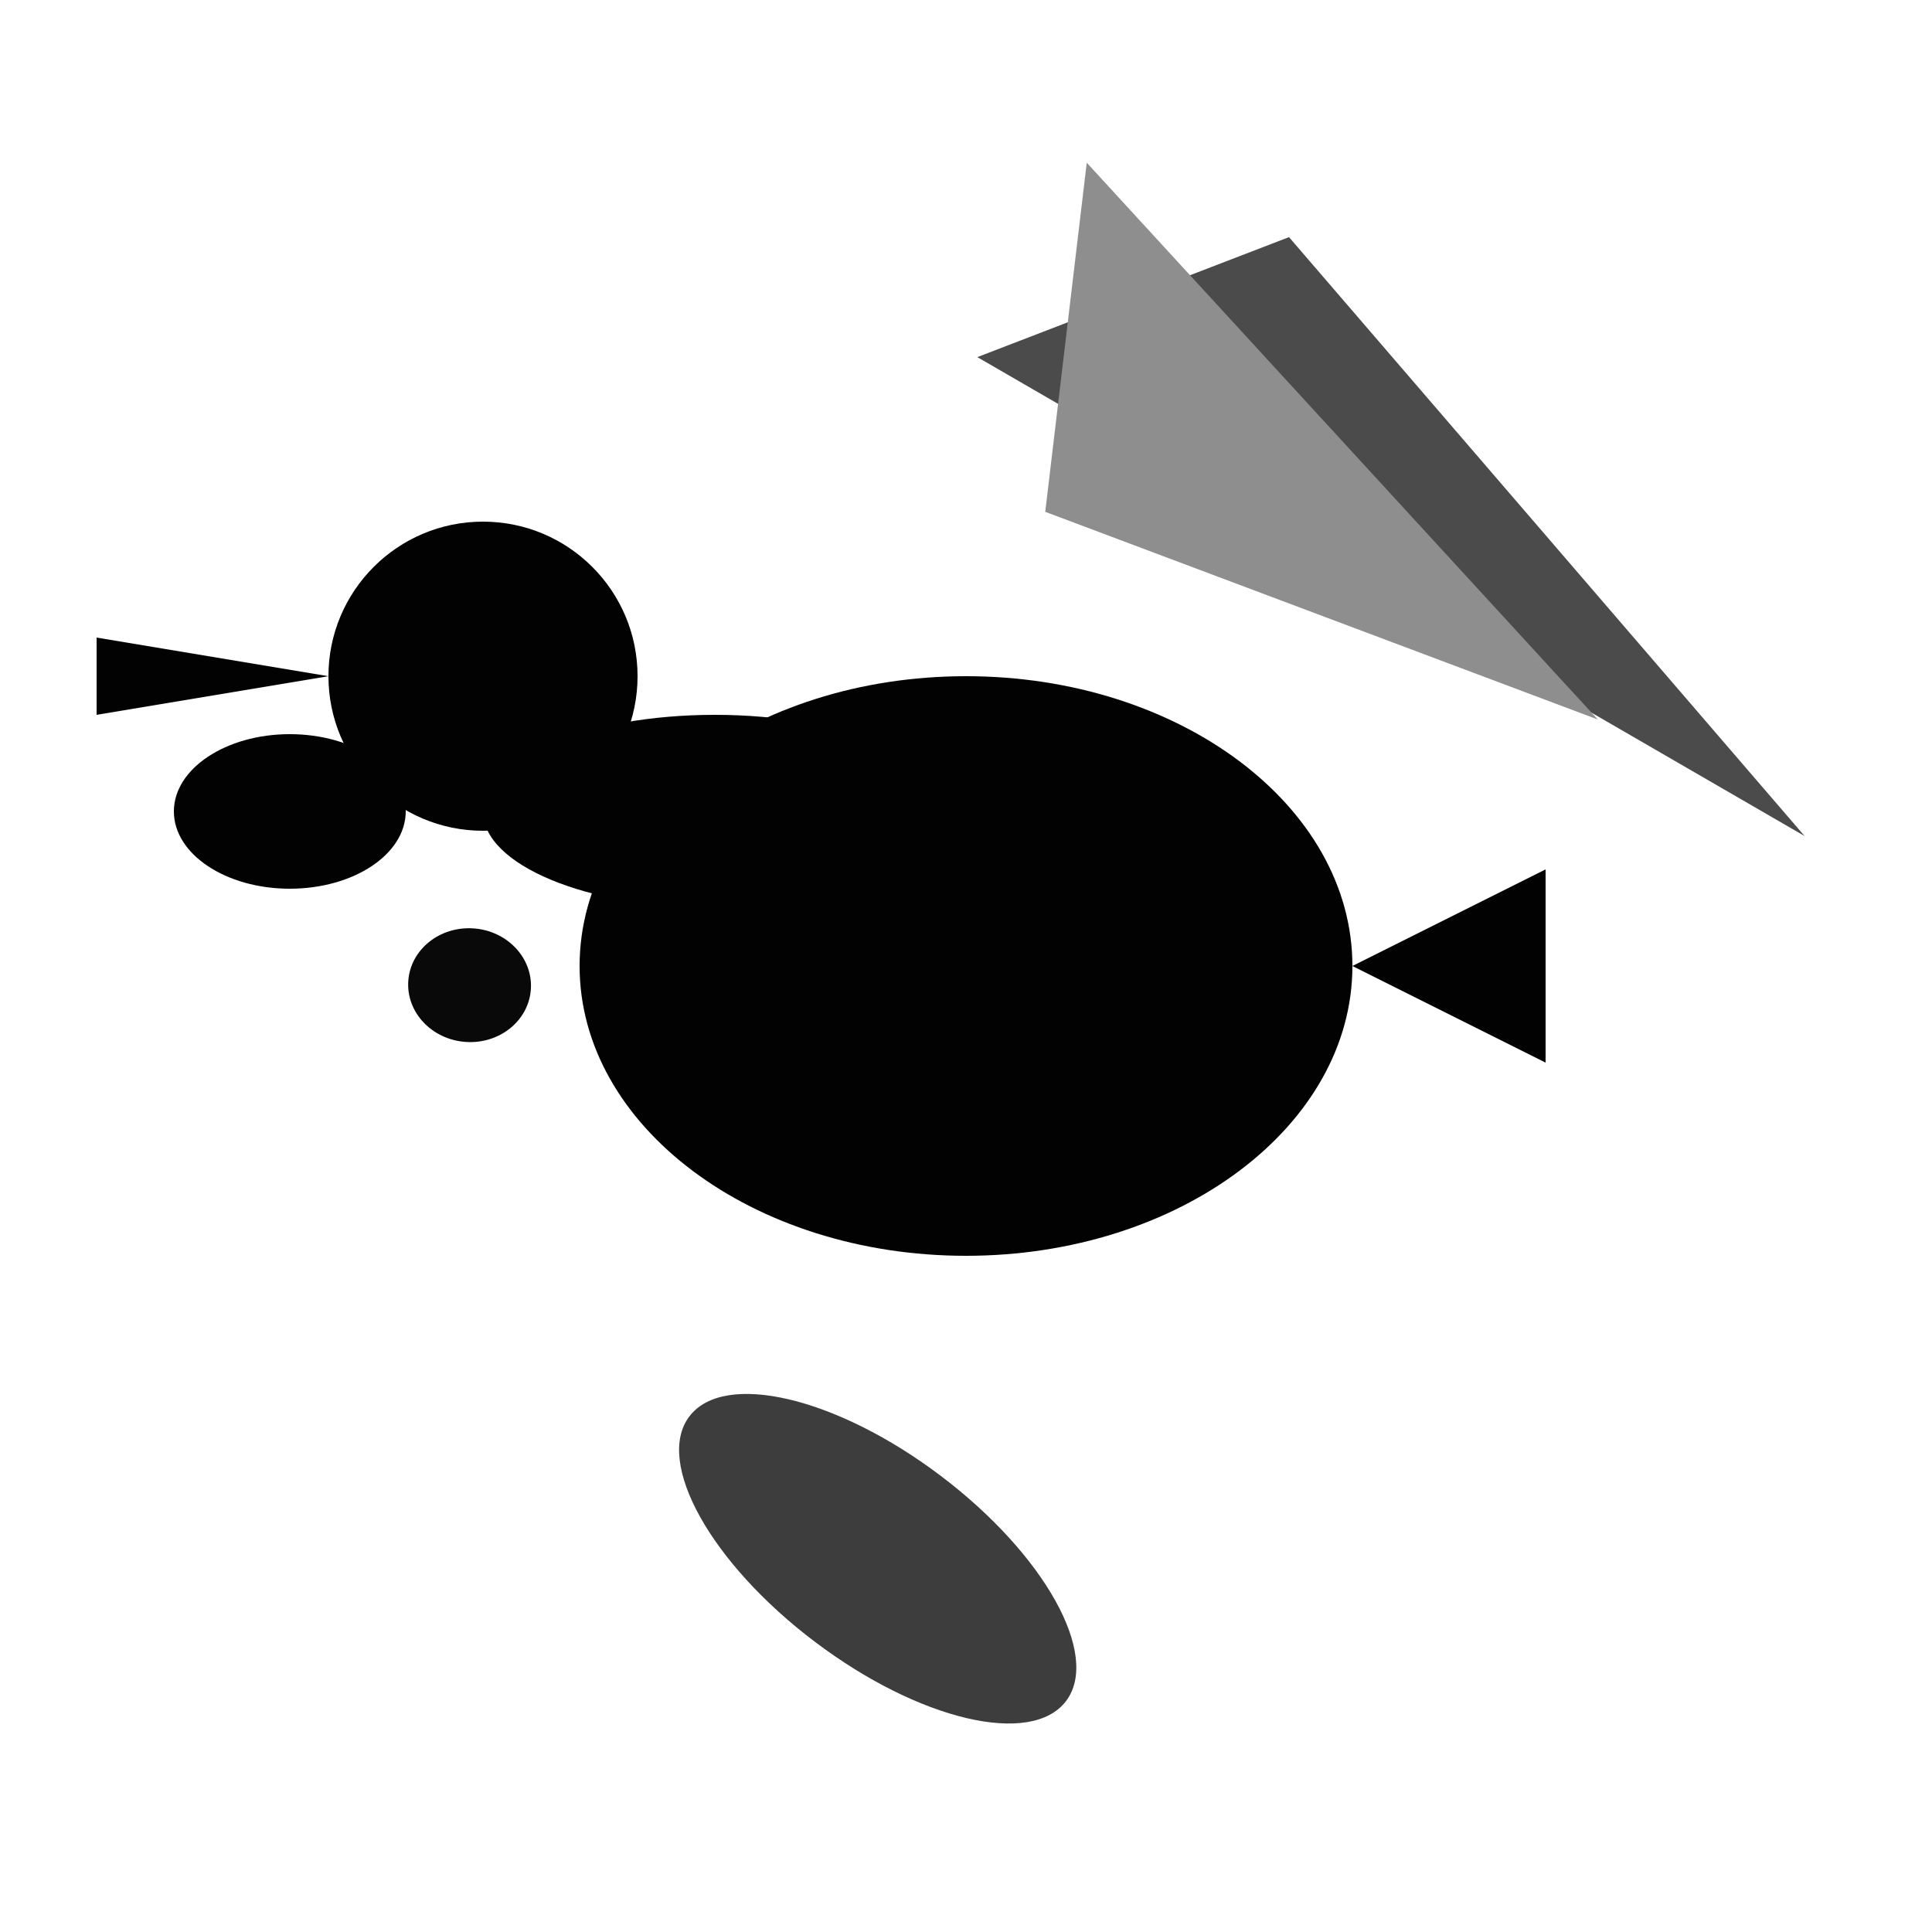
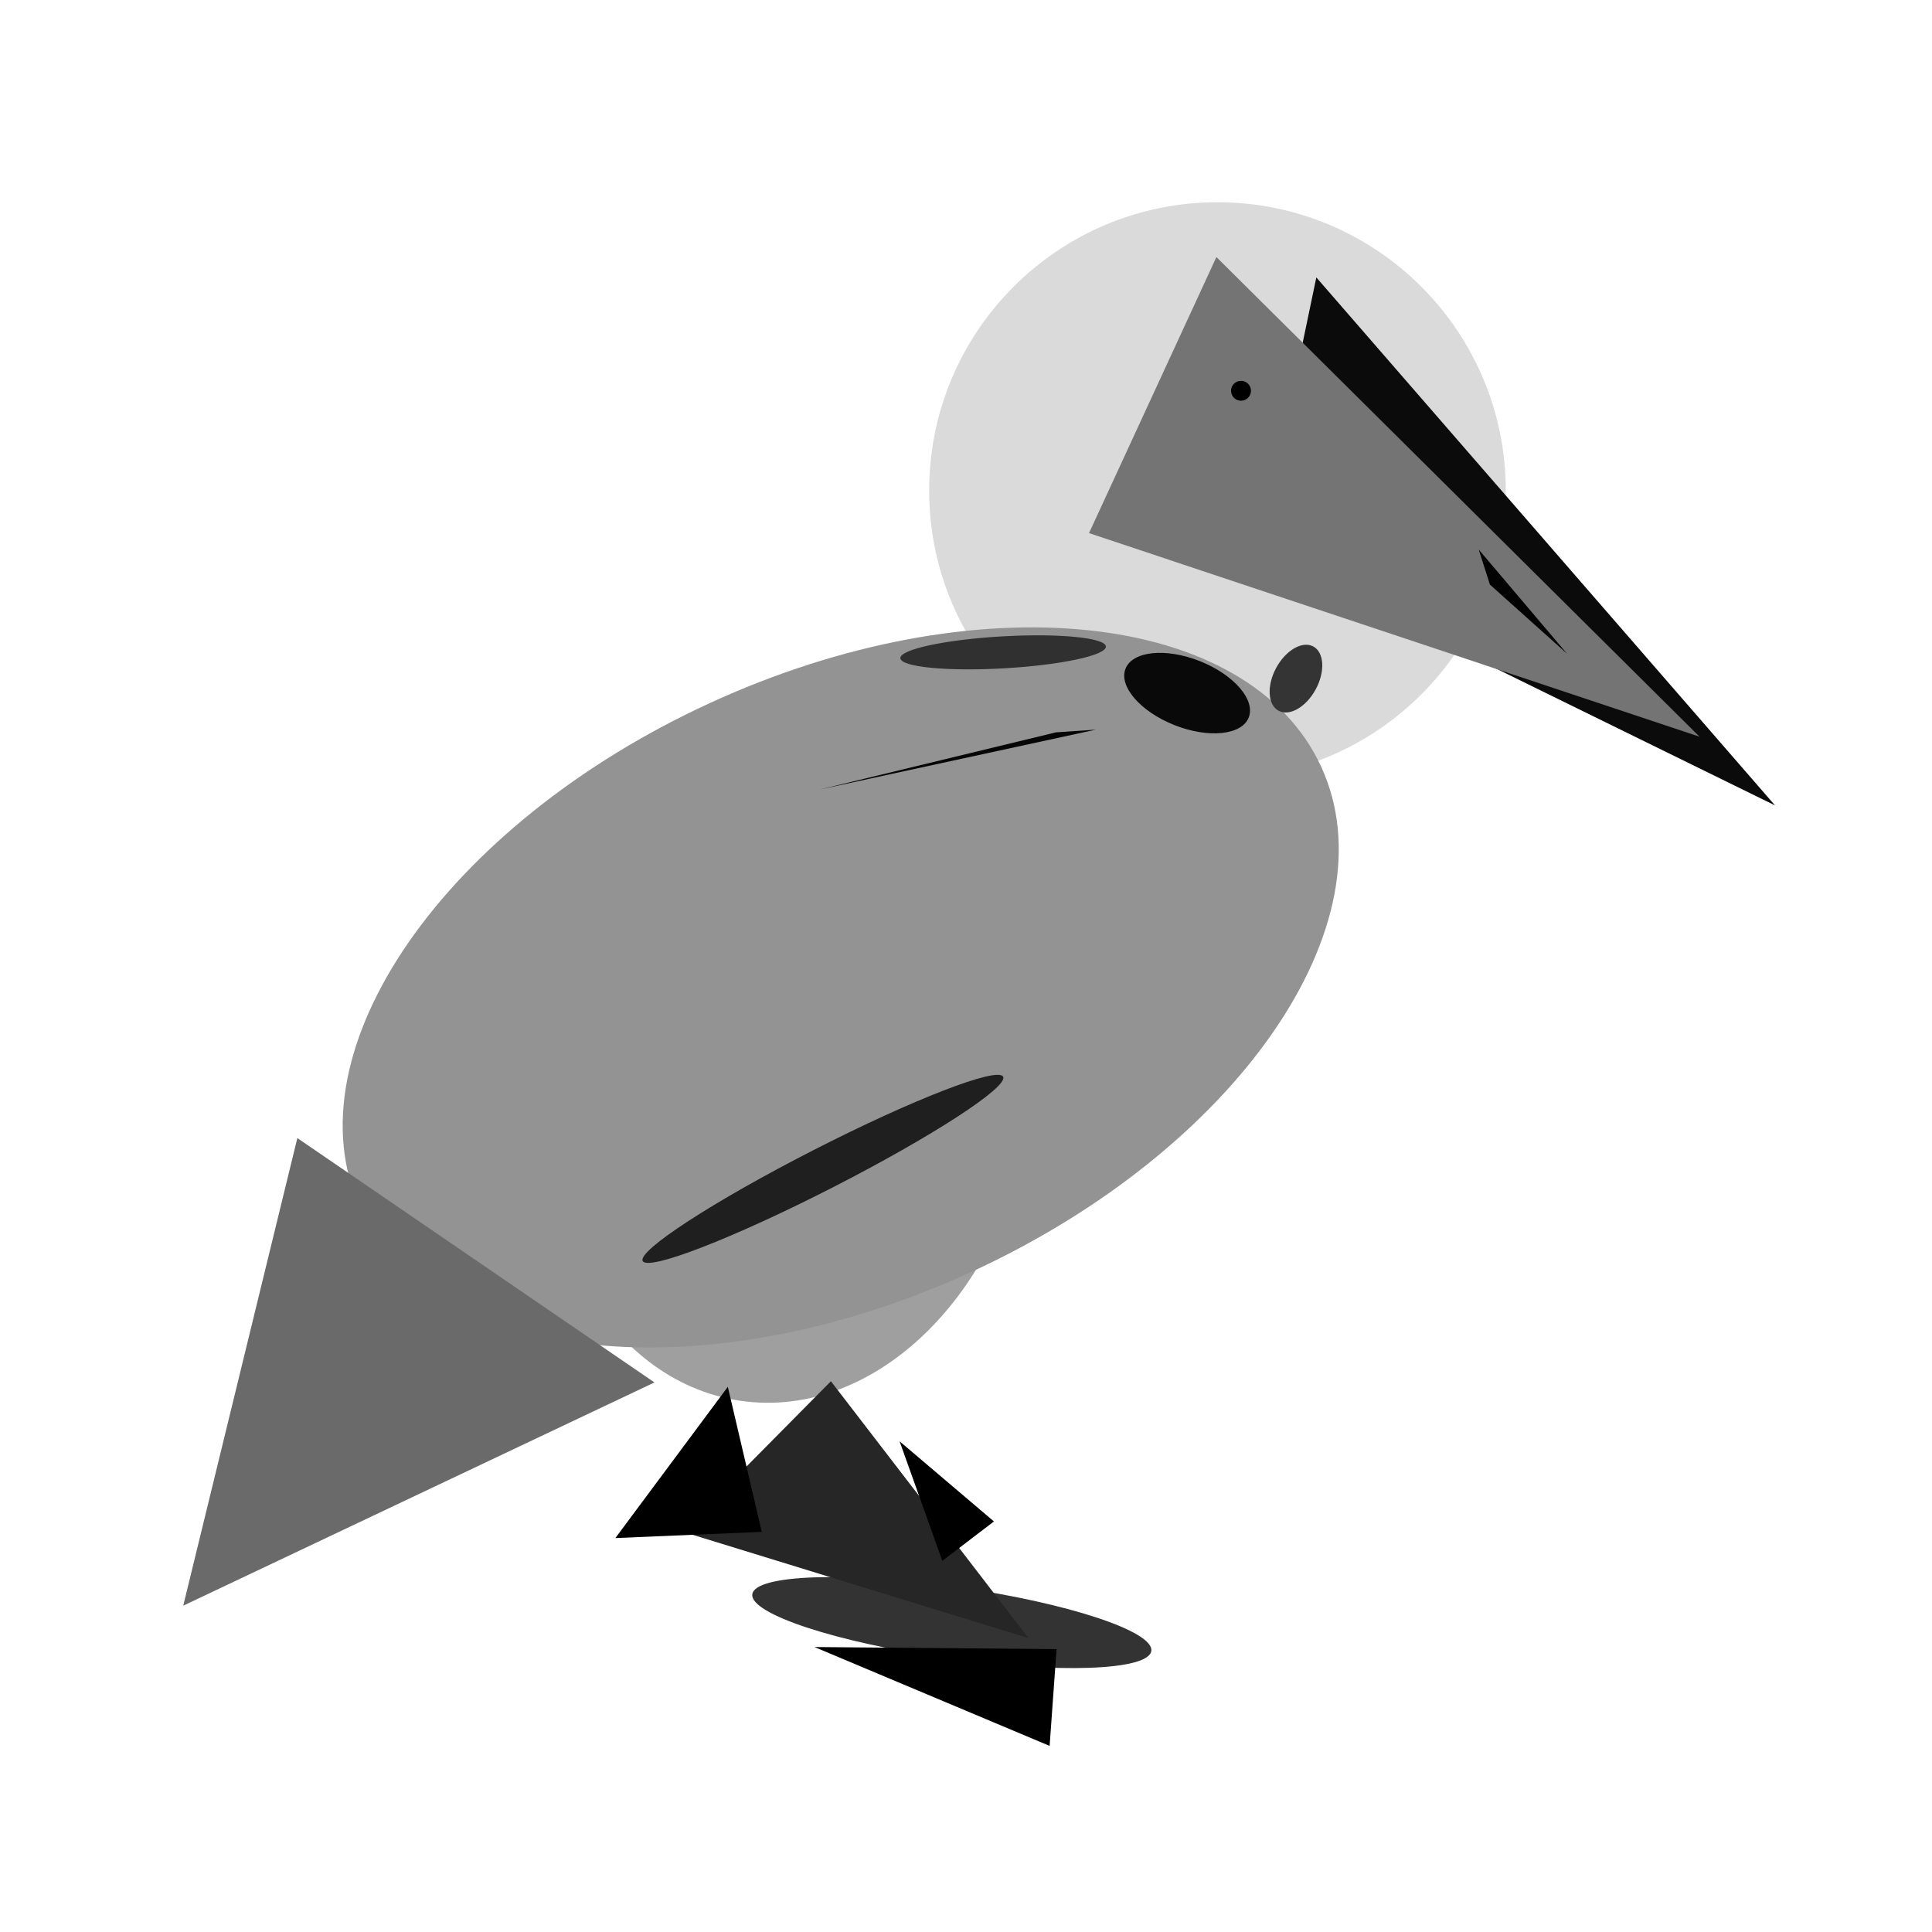
<svg xmlns="http://www.w3.org/2000/svg" viewBox="0 0 128 128" width="128" height="128">
  <rect width="128" height="128" fill="white" />
-   <ellipse cx="64.00" cy="64.00" rx="25.60" ry="19.20" fill="rgb(2,2,2)" transform="rotate(0.00 64.00 64.00)" />
-   <ellipse cx="47.36" cy="53.76" rx="15.36" ry="6.40" fill="rgb(2,2,2)" transform="rotate(0.00 47.36 53.76)" />
-   <circle cx="32.00" cy="44.80" r="10.24" fill="rgb(2,2,2)" />
-   <polygon points="85.40,15.71 64.75,23.66 119.56,55.39" fill="rgb(75,75,75)" />
-   <polygon points="72.00,10.78 105.86,47.67 69.25,33.91" fill="rgb(142,142,142)" />
-   <ellipse cx="70.40" cy="57.60" rx="19.20" ry="10.24" fill="rgb(2,2,2)" transform="rotate(17.19 70.40 57.60)" />
-   <polygon points="89.60,64.00 102.40,57.60 102.40,70.40" fill="rgb(2,2,2)" />
-   <circle cx="28.16" cy="40.96" r="1.92" fill="rgb(2,2,2)" />
-   <ellipse cx="58.15" cy="103.27" rx="15.64" ry="6.90" fill="rgb(61,61,61)" transform="rotate(37.06 58.15 103.27)" />
-   <ellipse cx="31.11" cy="65.27" rx="4.07" ry="3.77" fill="rgb(9,9,9)" transform="rotate(3.89 31.11 65.27)" />
-   <polygon points="21.76,44.80 6.40,42.24 6.40,47.36" fill="rgb(2,2,2)" />
-   <ellipse cx="19.20" cy="53.76" rx="7.68" ry="5.12" fill="rgb(2,2,2)" transform="rotate(0.00 19.20 53.76)" />
+   <ellipse cx="52.14" cy="71.71" rx="16.29" ry="21.32" fill="rgb(159,159,159)" transform="rotate(8.38 52.14 71.71)" />
+   <ellipse cx="56.02" cy="56.75" rx="1.39" ry="2.81" fill="rgb(3,3,3)" transform="rotate(39.52 56.02 56.75)" />
+   <circle cx="80.66" cy="32.50" r="19.10" fill="rgb(218,218,218)" />
+   <polygon points="87.21,18.38 83.41,36.59 117.60,53.36" fill="rgb(11,11,11)" />
+   <polygon points="80.59,17.03 112.60,48.81 72.15,35.32" fill="rgb(116,116,116)" />
+   <ellipse cx="55.70" cy="65.42" rx="35.03" ry="20.74" fill="rgb(147,147,147)" transform="rotate(-24.67 55.70 65.42)" />
+   <polygon points="19.70,75.40 43.36,91.59 12.14,106.38" fill="rgb(106,106,106)" />
+   <circle cx="82.22" cy="25.89" r="0.66" fill="rgb(0,0,0)" />
+   <ellipse cx="63.06" cy="107.50" rx="13.35" ry="2.38" fill="rgb(51,51,51)" transform="rotate(8.10 63.06 107.50)" />
+   <polygon points="97.97,36.41 98.71,38.73 103.82,43.31" fill="rgb(2,2,2)" />
+   <polygon points="54.34,52.30 72.61,48.34 69.96,48.52" fill="rgb(6,6,6)" />
+   <ellipse cx="85.86" cy="44.96" rx="1.49" ry="2.42" fill="rgb(52,52,52)" transform="rotate(-151.62 85.86 44.96)" />
+   <ellipse cx="54.52" cy="77.44" rx="13.41" ry="1.39" fill="rgb(31,31,31)" transform="rotate(-27.08 54.52 77.44)" />
+   <polygon points="55.05,91.51 68.14,108.53 45.19,101.47" fill="rgb(38,38,38)" />
+   <ellipse cx="78.65" cy="45.92" rx="4.39" ry="2.28" fill="rgb(9,9,9)" transform="rotate(21.63 78.65 45.92)" />
+   <ellipse cx="66.46" cy="43.22" rx="1.06" ry="6.82" fill="rgb(48,48,48)" transform="rotate(-93.26 66.46 43.22)" />
+   <polygon points="48.22,91.88 40.77,101.90 50.47,101.49" fill="rgb(0,0,0)" />
+   <polygon points="59.60,95.49 62.43,103.41 65.85,100.80" fill="rgb(0,0,0)" />
+   <polygon points="53.96,109.12 70.00,109.26 69.54,115.67" fill="rgb(0,0,0)" />
</svg>
